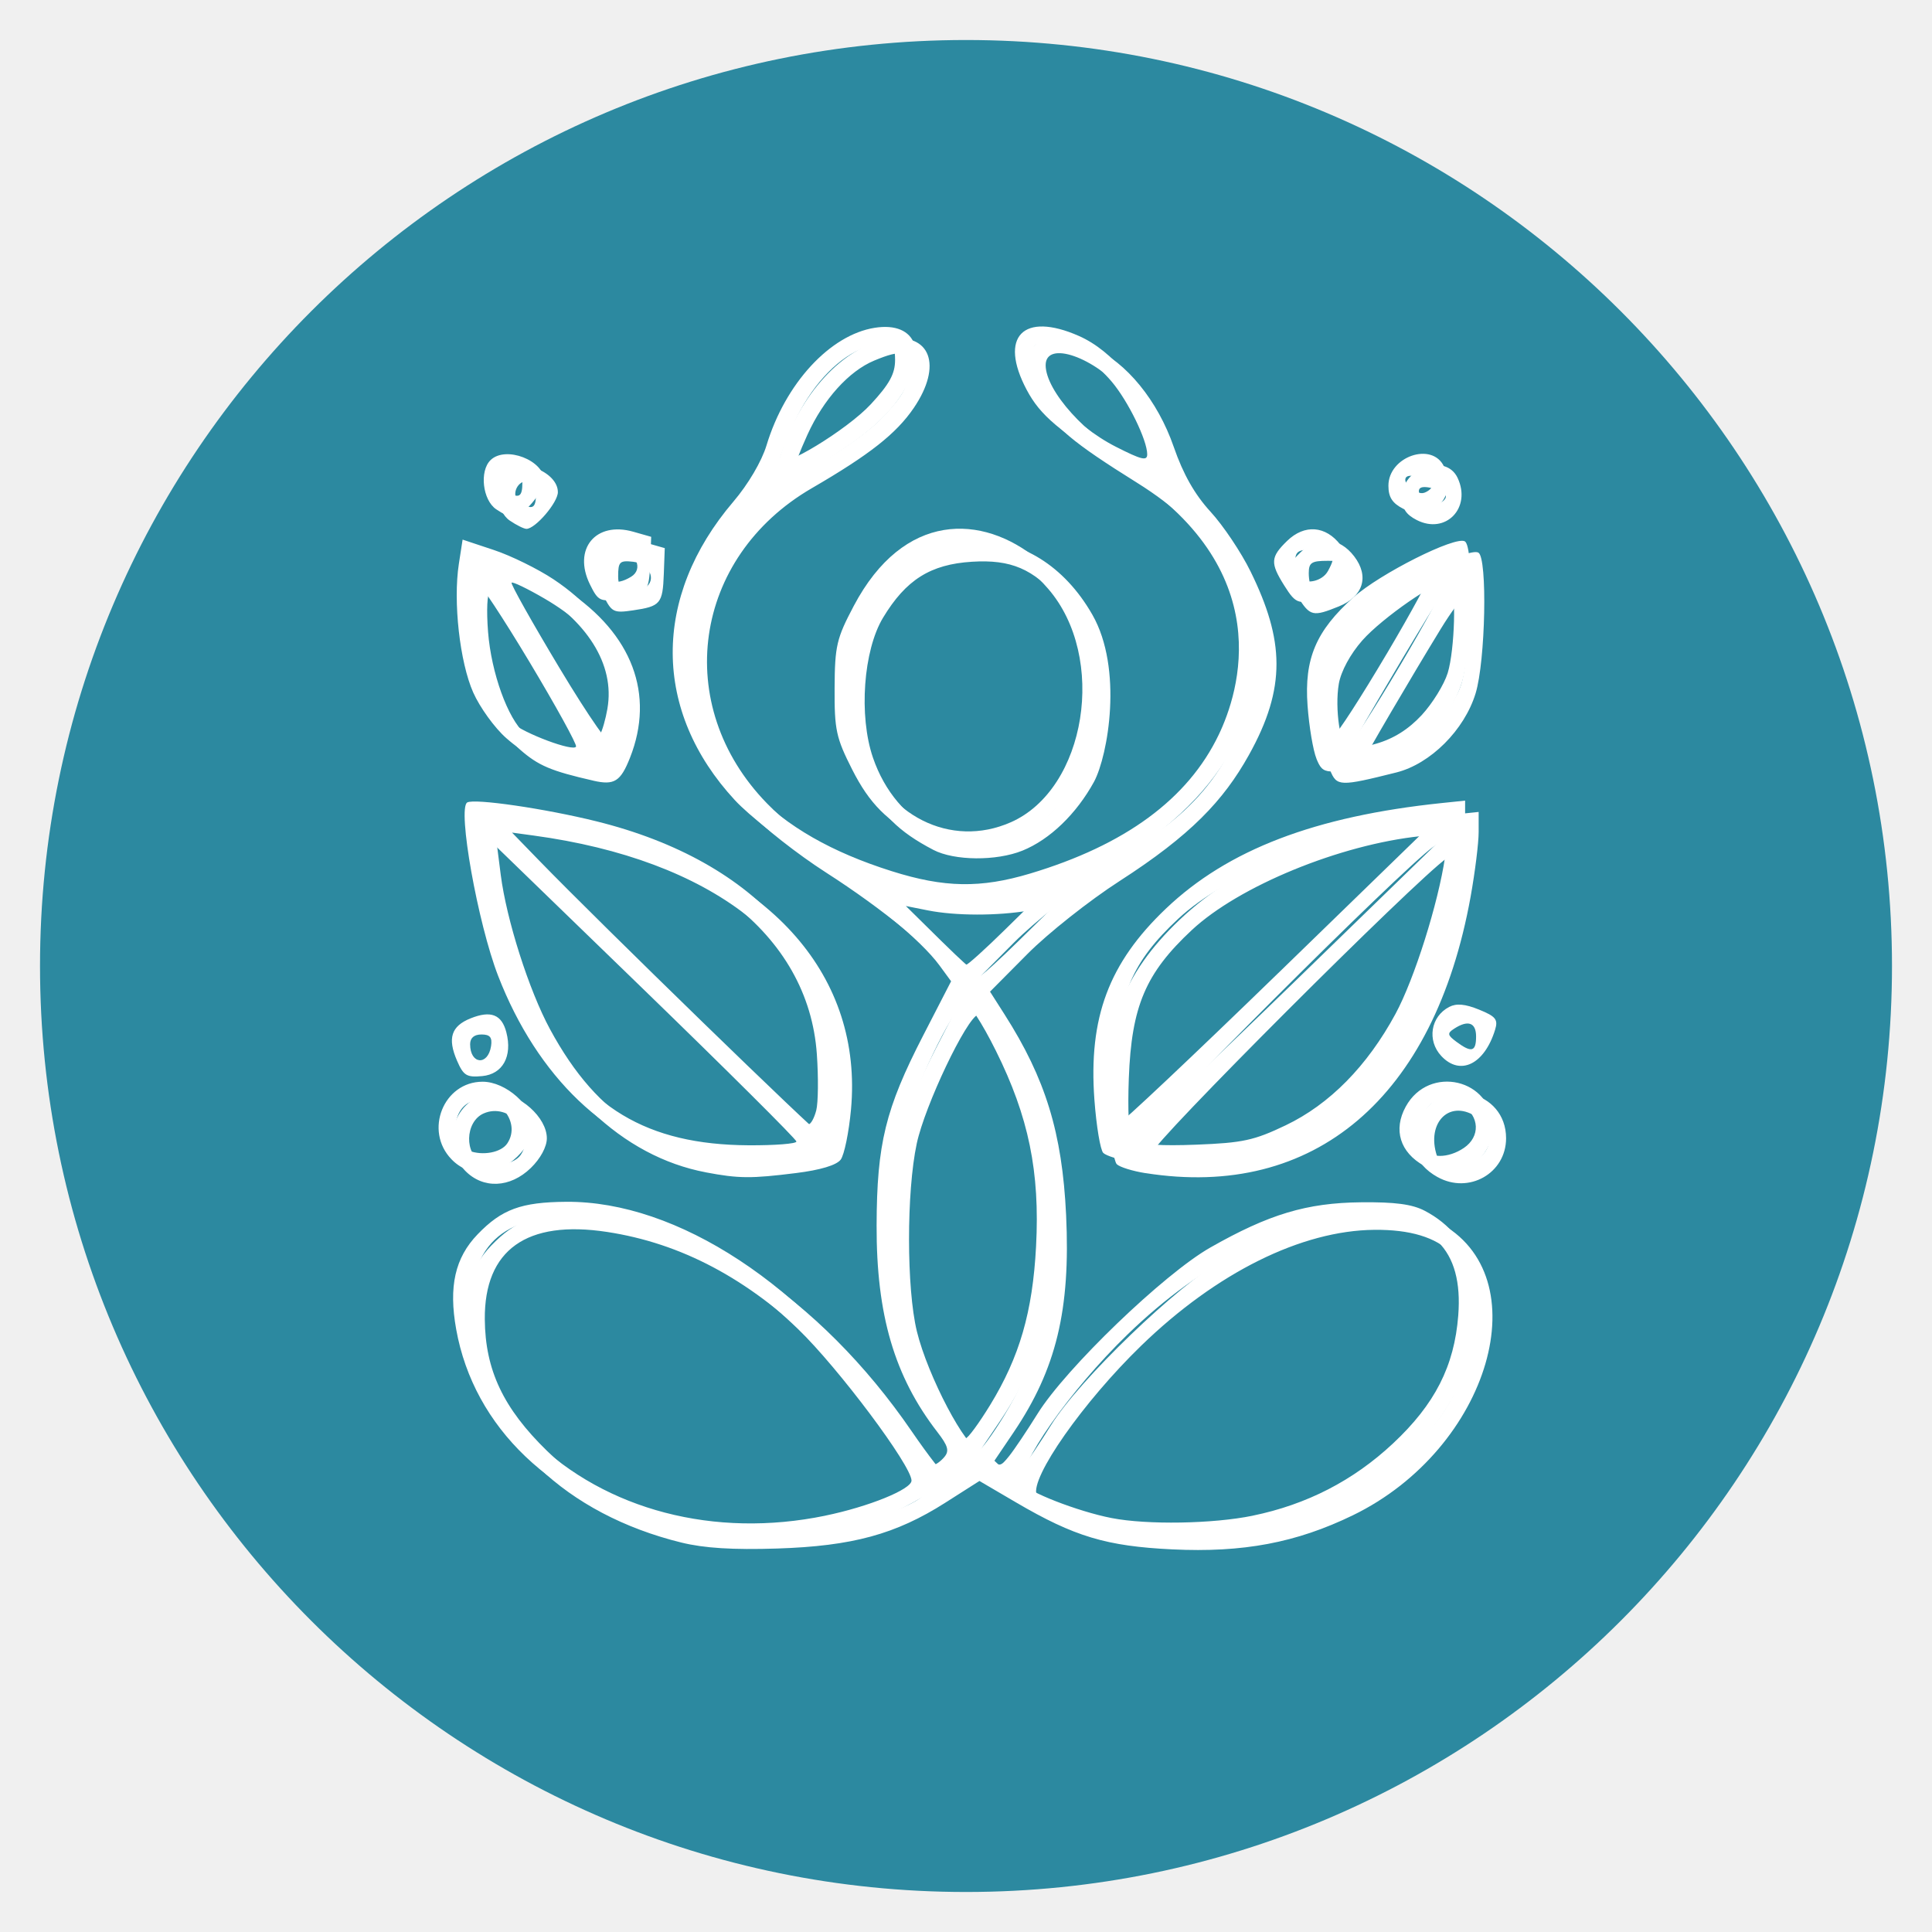
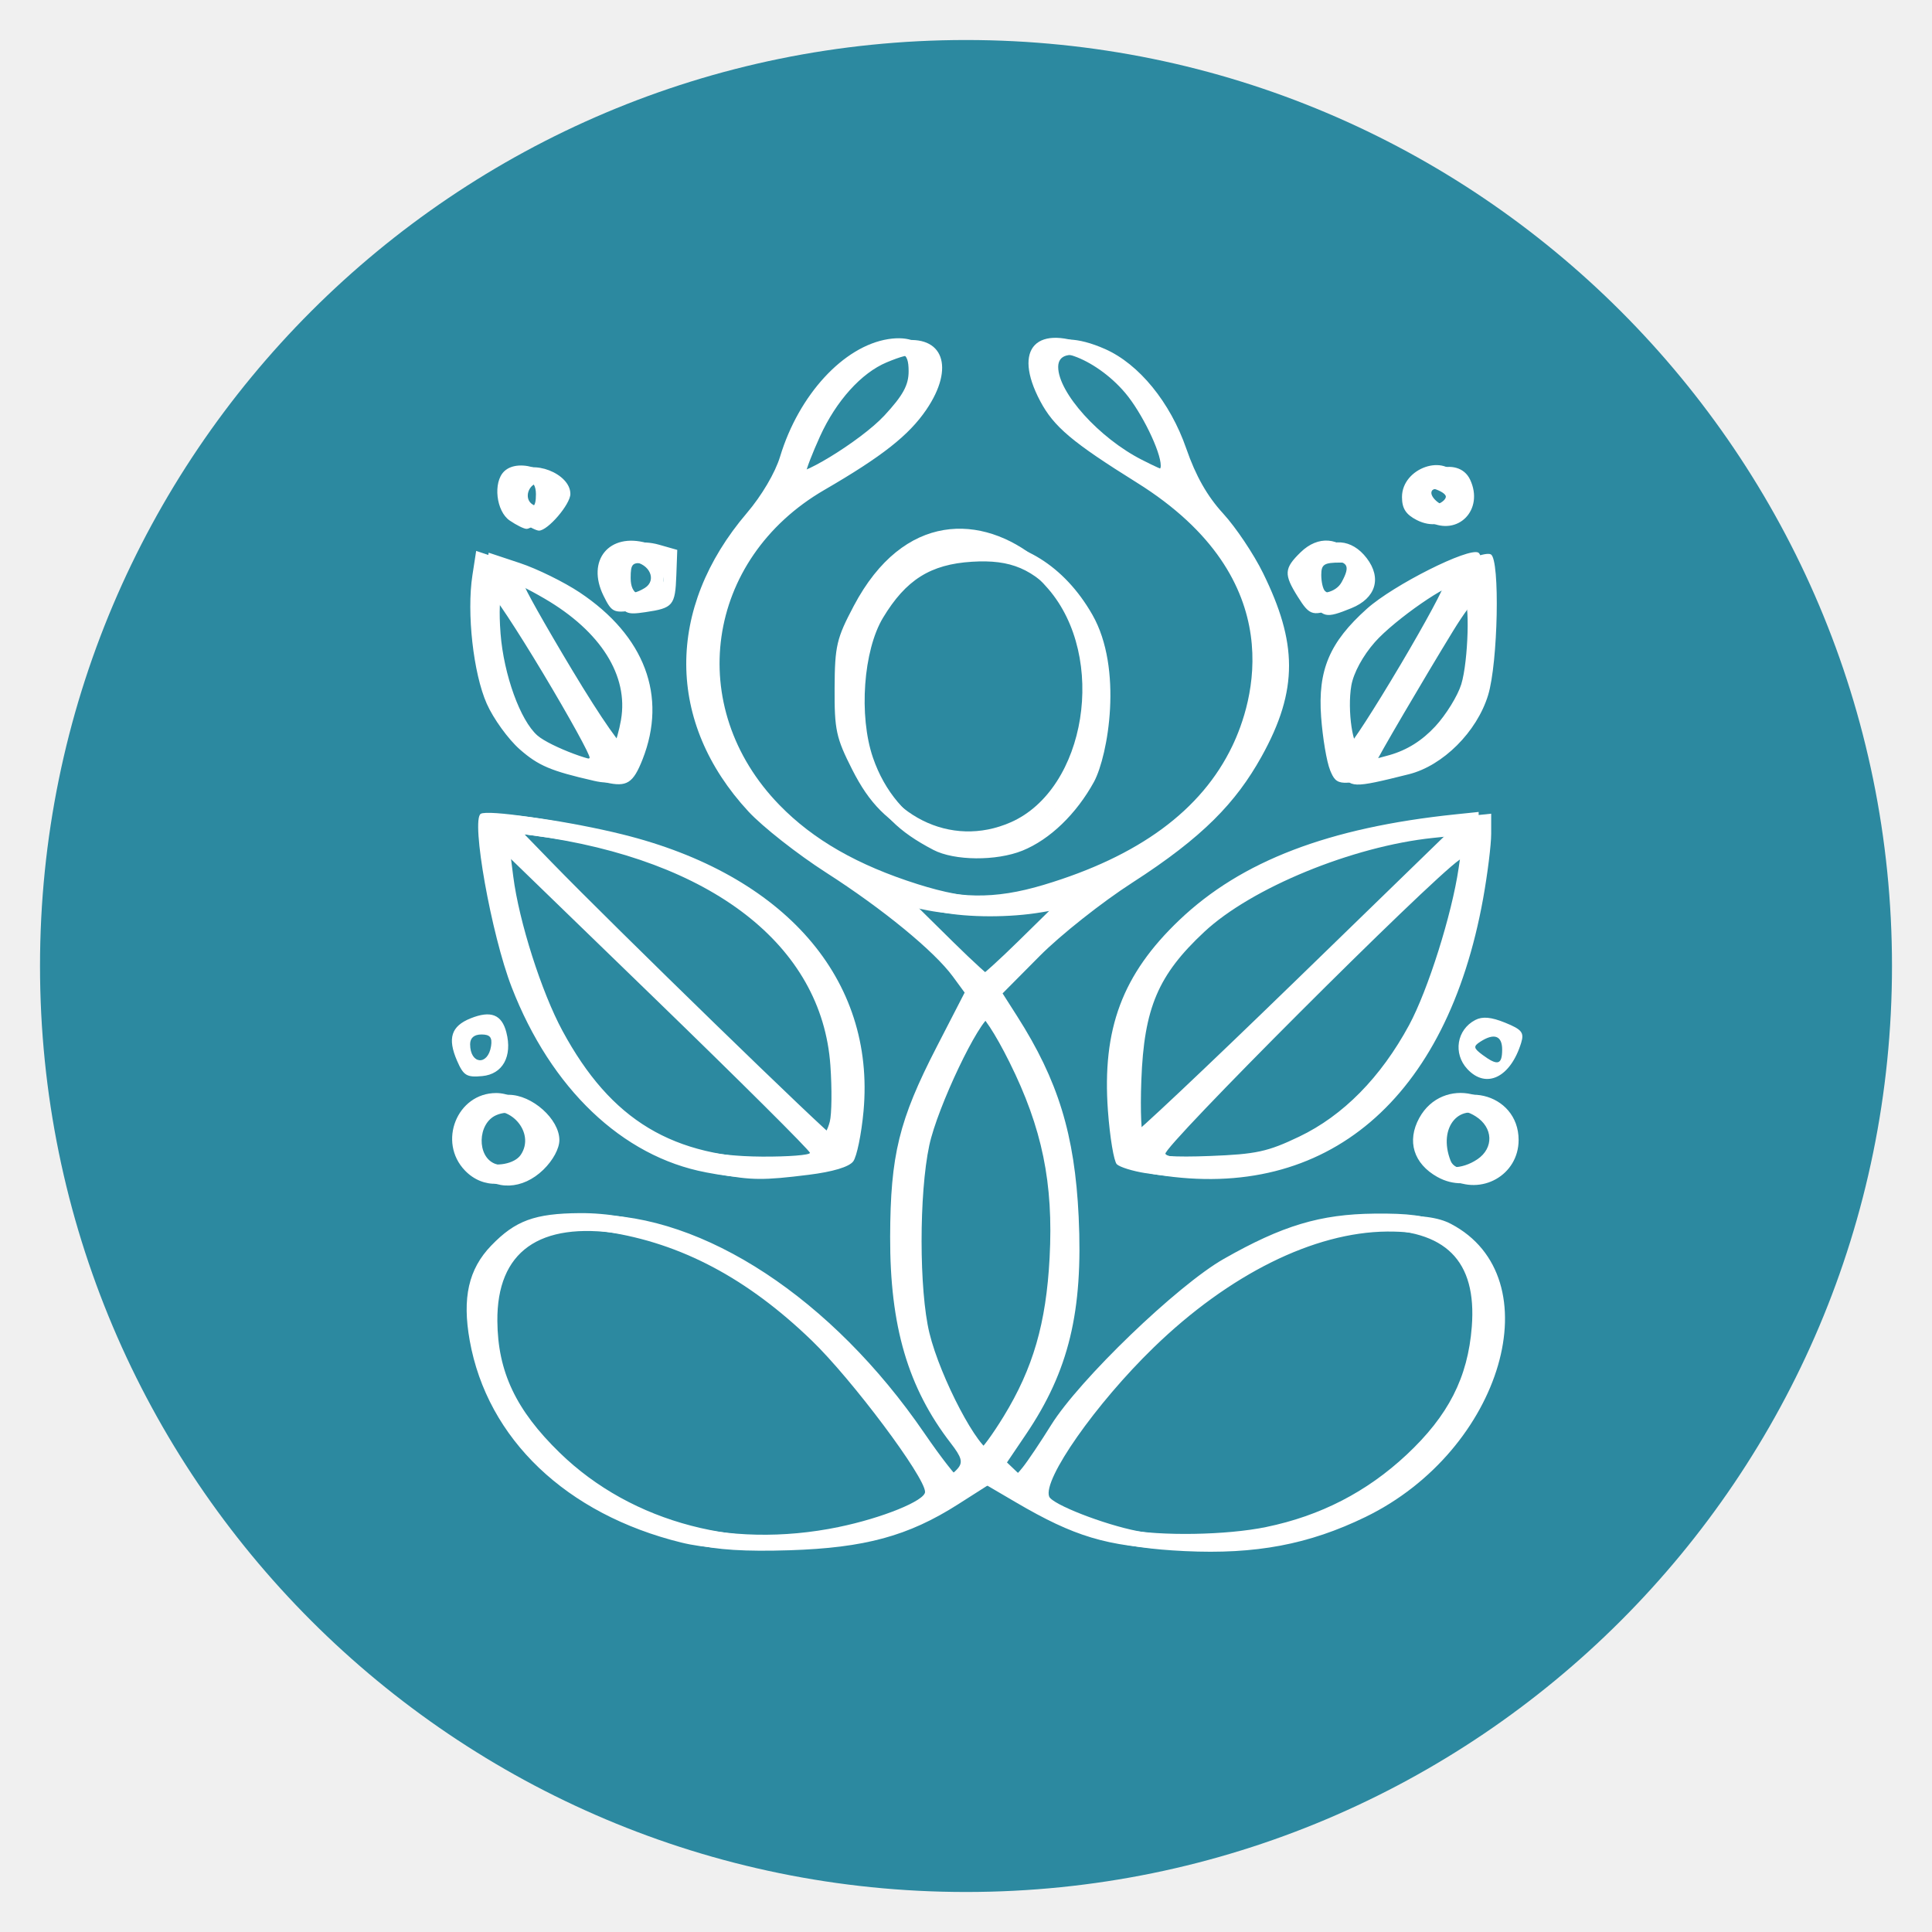
<svg xmlns="http://www.w3.org/2000/svg" width="78.32mm" height="78.32mm" viewBox="0 0 78.32 78.32" version="1.1" id="svg1" xml:space="preserve">
  <defs id="defs1" />
  <g id="layer1" transform="translate(-105.2199,-93.75008)">
    <g id="g2">
      <circle style="fill:#2c89a0;stroke:#000000;stroke-width:3.243;stroke-opacity:0;paint-order:markers fill stroke" id="path2-0" cx="144.38" cy="132.91" r="37.538" />
      <path style="fill:#ffffff;fill-opacity:1;stroke-width:2.223;stroke-dasharray:none" d="m 132.847,156.284 c -4.668,-1.146 -7.87,-4.2 -8.585,-8.187 -0.311,-1.735 -0.048,-2.9 0.87,-3.852 0.978,-1.015 1.766,-1.304 3.59,-1.317 4.506,-0.033 9.724,3.398 13.457,8.845 0.687,1.002 1.327,1.822 1.423,1.822 0.096,0 0.295,-0.141 0.443,-0.314 0.216,-0.252 0.161,-0.453 -0.281,-1.025 -1.736,-2.246 -2.47,-4.745 -2.459,-8.37 0.01,-3.313 0.357,-4.727 1.888,-7.7 l 1.132,-2.198 -0.476,-0.649 c -0.755,-1.03 -2.841,-2.741 -5.133,-4.211 -1.163,-0.746 -2.584,-1.863 -3.156,-2.481 -3.339,-3.606 -3.362,-8.235 -0.061,-12.103 0.599,-0.702 1.148,-1.634 1.344,-2.283 0.758,-2.506 2.574,-4.478 4.386,-4.764 1.716,-0.27 2.209,1.067 1.031,2.795 -0.709,1.039 -1.793,1.892 -4.131,3.249 -4.833,2.805 -5.686,8.804 -1.818,12.776 1.372,1.409 3.172,2.439 5.604,3.207 2.132,0.674 3.604,0.699 5.614,0.097 3.858,-1.156 6.398,-3.025 7.645,-5.626 0.815,-1.699 2.473,-6.721 -3.868,-10.68 -2.623,-1.637 -3.367,-2.265 -3.918,-3.305 -1.141,-2.153 -0.145,-3.18 2.117,-2.182 1.379,0.608 2.646,2.16 3.296,4.037 0.384,1.109 0.849,1.929 1.492,2.63 0.514,0.56 1.244,1.649 1.622,2.421 1.367,2.785 1.46,4.706 -0.071,7.448 -1.028,1.841 -2.355,3.246 -5.236,5.101 -1.222,0.787 -2.904,2.118 -3.738,2.958 l -1.516,1.527 0.588,0.922 c 1.664,2.608 2.337,4.8 2.496,8.13 0.183,3.846 -0.4,6.255 -2.134,8.821 l -0.772,1.142 0.386,0.368 c 0.364,0.347 0.407,0.342 0.76,-0.098 0.206,-0.256 0.724,-1.028 1.152,-1.716 1.145,-1.84 5.123,-5.668 7.001,-6.736 2.376,-1.352 3.907,-1.812 6.108,-1.835 1.379,-0.015 2.077,0.078 2.584,0.343 4.149,2.166 2.107,9.181 -3.46,11.886 -2.292,1.113 -4.451,1.521 -7.324,1.382 -2.668,-0.129 -3.965,-0.518 -6.323,-1.899 l -1.492,-0.874 -1.381,0.88 c -2.011,1.281 -3.77,1.761 -6.825,1.859 -1.787,0.057 -2.952,-0.015 -3.874,-0.242 z m 6.368,-0.631 c 1.77,-0.364 3.505,-1.069 3.505,-1.423 0,-0.605 -2.961,-4.562 -4.594,-6.138 -2.607,-2.518 -5.291,-3.941 -8.296,-4.401 -3.261,-0.499 -4.979,0.727 -4.957,3.54 0.016,2.058 0.752,3.613 2.529,5.342 2.935,2.855 7.335,4.003 11.813,3.081 z m 17.336,-9.7e-4 c 2.191,-0.451 4.075,-1.42 5.685,-2.925 1.7,-1.589 2.489,-3.136 2.648,-5.193 0.208,-2.685 -1.066,-3.954 -3.944,-3.929 -2.961,0.026 -6.403,1.735 -9.456,4.695 -2.348,2.276 -4.512,5.363 -4.241,6.049 0.125,0.316 2.218,1.133 3.587,1.399 1.44,0.281 4.11,0.236 5.721,-0.095 z m -10.644,-4.485 c 1.194,-1.953 1.722,-3.775 1.862,-6.429 0.16,-3.025 -0.299,-5.259 -1.629,-7.933 -0.573,-1.153 -1.113,-1.975 -1.266,-1.928 -0.476,0.146 -2.16,3.684 -2.491,5.233 -0.419,1.959 -0.416,5.877 0.005,7.609 0.441,1.815 2.012,4.796 2.528,4.796 0.091,0 0.537,-0.607 0.991,-1.348 z m 0.597,-19.265 1.438,-1.412 -1,0.171 c -1.288,0.221 -2.986,0.218 -4.111,-0.006 l -0.889,-0.177 1.438,1.418 c 0.791,0.78 1.494,1.418 1.562,1.418 0.068,0 0.771,-0.635 1.562,-1.412 z m -5.436,-21.303 c 0.757,-0.818 0.986,-1.235 0.986,-1.797 0,-0.828 -0.257,-0.908 -1.396,-0.434 -1.027,0.428 -2.05,1.563 -2.703,2.998 -0.312,0.686 -0.567,1.347 -0.567,1.469 0,0.451 2.726,-1.206 3.68,-2.237 z m 11.207,2.029 c 0,-0.575 -0.773,-2.158 -1.438,-2.946 -1.228,-1.455 -3.229,-2.154 -3.228,-1.127 0.002,1.041 1.663,2.885 3.393,3.764 1.043,0.531 1.273,0.586 1.273,0.308 z m -28.203,28.577 c -1.12,-1.158 -0.323,-3.145 1.261,-3.145 0.948,0 2.055,0.988 2.055,1.834 0,0.345 -0.258,0.823 -0.649,1.203 -0.839,0.815 -1.94,0.86 -2.667,0.108 z m 2.258,-0.639 c 0.618,-0.911 -0.478,-2.133 -1.506,-1.678 -0.759,0.336 -0.791,1.681 -0.046,1.968 0.558,0.216 1.303,0.076 1.552,-0.29 z m 37.166,0.901 c -0.973,-0.542 -1.256,-1.458 -0.741,-2.397 0.945,-1.722 3.519,-1.12 3.519,0.823 0,1.421 -1.513,2.278 -2.777,1.573 z m 1.617,-0.723 c 0.672,-0.457 0.639,-1.288 -0.071,-1.739 -1.128,-0.718 -2.068,0.353 -1.523,1.734 0.172,0.436 0.957,0.438 1.593,0.005 z m -31.281,0.53 c -3.388,-0.642 -6.278,-3.398 -7.869,-7.503 -0.826,-2.132 -1.657,-6.789 -1.254,-7.031 0.284,-0.171 3.154,0.247 5.234,0.763 6.572,1.627 10.264,5.864 9.775,11.221 -0.085,0.927 -0.273,1.843 -0.418,2.036 -0.169,0.224 -0.822,0.421 -1.811,0.544 -1.823,0.228 -2.322,0.224 -3.658,-0.029 z m 4.222,-0.789 c 0,-0.09 -2.854,-2.93 -6.343,-6.311 l -6.343,-6.148 0.151,1.187 c 0.233,1.824 1.145,4.685 1.996,6.257 1.967,3.635 4.475,5.142 8.595,5.167 1.069,0.006 1.944,-0.062 1.944,-0.152 z m 0.804,-1.262 c 0.08,-0.309 0.091,-1.339 0.024,-2.287 -0.344,-4.868 -4.824,-8.336 -12.033,-9.315 l -0.873,-0.119 1.092,1.125 c 2.503,2.58 11.329,11.158 11.48,11.158 0.09,0 0.23,-0.253 0.31,-0.563 z m 12.802,2.085 c -0.522,-0.082 -1.046,-0.245 -1.166,-0.361 -0.119,-0.116 -0.281,-1.089 -0.36,-2.162 -0.243,-3.326 0.584,-5.536 2.895,-7.738 2.513,-2.394 6.052,-3.749 11.189,-4.284 l 0.944,-0.098 v 0.814 c 0,0.448 -0.147,1.628 -0.326,2.622 -1.47,8.149 -6.335,12.286 -13.177,11.205 z m 6.226,-1.48 c 1.781,-0.851 3.308,-2.401 4.455,-4.52 0.763,-1.41 1.736,-4.492 2.01,-6.37 l 0.119,-0.815 -0.598,0.415 c -1.253,0.871 -12.065,11.683 -11.916,11.917 0.102,0.16 0.875,0.213 2.309,0.157 1.884,-0.073 2.34,-0.172 3.621,-0.784 z m -0.302,-6.168 6.306,-6.126 -1.086,0.113 c -3.261,0.34 -7.358,2.023 -9.271,3.807 -1.875,1.749 -2.443,3.087 -2.553,6.012 -0.048,1.276 -6.5e-4,2.319 0.105,2.319 0.106,0 3.03,-2.757 6.499,-6.126 z m -33.837,3.089 c -0.394,-0.909 -0.236,-1.401 0.548,-1.716 0.823,-0.331 1.265,-0.158 1.452,0.567 0.251,0.972 -0.148,1.695 -0.978,1.773 -0.631,0.059 -0.761,-0.02 -1.022,-0.624 z m 1.38,-0.594 c 0.053,-0.352 -0.043,-0.469 -0.389,-0.469 -0.298,0 -0.46,0.139 -0.46,0.396 0,0.82 0.726,0.883 0.849,0.073 z m 17.927,-7.954 c -1.417,-0.739 -2.131,-1.455 -2.832,-2.837 -0.653,-1.288 -0.723,-1.611 -0.714,-3.307 0.009,-1.709 0.08,-2.011 0.778,-3.331 2.153,-4.071 6.911,-4.099 9.218,-0.054 1.248,2.187 0.636,5.698 0.068,6.766 -0.718,1.31 -1.793,2.345 -2.901,2.794 -1.06,0.429 -2.765,0.415 -3.618,-0.031 z m 3.597,-0.702 c 3.064,-1.351 3.917,-6.692 1.512,-9.467 -1.06,-1.223 -1.961,-1.608 -3.539,-1.51 -1.683,0.104 -2.679,0.73 -3.607,2.269 -0.798,1.323 -0.99,3.974 -0.41,5.67 0.95,2.776 3.607,4.112 6.043,3.038 z m -17.373,-2.101 c -1.73,-0.395 -2.234,-0.609 -2.986,-1.269 -0.467,-0.41 -1.07,-1.243 -1.34,-1.852 -0.544,-1.229 -0.818,-3.678 -0.581,-5.209 l 0.152,-0.985 1.266,0.421 c 0.697,0.231 1.786,0.767 2.421,1.189 2.64,1.758 3.562,4.207 2.55,6.772 -0.381,0.965 -0.637,1.127 -1.482,0.934 z m -2.045,-4.357 c -1.075,-1.793 -2.044,-3.26 -2.153,-3.261 -0.11,-0.001 -0.144,0.706 -0.075,1.586 0.13,1.663 0.8,3.518 1.492,4.126 0.511,0.449 2.539,1.206 2.625,0.98 0.036,-0.094 -0.814,-1.638 -1.889,-3.431 z m 3.161,1.89 c 0.311,-1.789 -0.821,-3.586 -3.096,-4.913 -0.689,-0.402 -1.292,-0.693 -1.339,-0.647 -0.047,0.046 0.829,1.606 1.947,3.467 1.199,1.996 2.098,3.281 2.192,3.133 0.088,-0.138 0.221,-0.606 0.297,-1.04 z m 28.745,2.038 c -0.138,-0.336 -0.301,-1.307 -0.363,-2.158 -0.138,-1.898 0.341,-3.027 1.858,-4.385 1.077,-0.964 4.136,-2.502 4.519,-2.272 0.371,0.223 0.287,4.39 -0.115,5.705 -0.455,1.487 -1.831,2.86 -3.215,3.206 -2.293,0.574 -2.412,0.57 -2.685,-0.095 z m 4.263,-1.771 c 0.436,-0.471 0.911,-1.24 1.055,-1.707 0.289,-0.938 0.36,-3.5 0.096,-3.493 -0.092,0.002 -0.507,0.561 -0.924,1.241 -1.188,1.939 -3.131,5.256 -3.131,5.343 0,0.044 0.475,-0.057 1.055,-0.224 0.711,-0.204 1.314,-0.583 1.849,-1.16 z m -1.423,-2.475 c 1.041,-1.756 1.841,-3.243 1.779,-3.303 -0.214,-0.208 -2.509,1.38 -3.312,2.291 -0.486,0.552 -0.863,1.247 -0.952,1.756 -0.174,1.001 0.067,2.62 0.375,2.52 0.12,-0.039 1.069,-1.507 2.109,-3.264 z m -32.295,-2.826 c -0.703,-1.432 0.232,-2.569 1.757,-2.134 l 0.727,0.207 -0.038,1.038 c -0.045,1.216 -0.133,1.321 -1.249,1.485 -0.786,0.116 -0.866,0.076 -1.197,-0.596 z m 1.672,-0.31 c 0.503,-0.31 0.205,-0.989 -0.468,-1.064 -0.547,-0.061 -0.609,-6.8e-4 -0.609,0.593 0,0.685 0.426,0.871 1.077,0.471 z m 26.473,0.353 c -0.572,-0.911 -0.556,-1.149 0.118,-1.804 0.706,-0.686 1.567,-0.62 2.169,0.167 0.62,0.81 0.371,1.627 -0.619,2.029 -1.058,0.429 -1.169,0.403 -1.668,-0.392 z m 1.772,-0.579 c 0.382,-0.693 0.267,-0.877 -0.548,-0.877 -0.667,0 -0.778,0.072 -0.778,0.503 0,0.277 0.067,0.568 0.148,0.647 0.295,0.287 0.953,0.134 1.177,-0.273 z m -33.717,-2.508 c -0.551,-0.374 -0.685,-1.55 -0.227,-1.994 0.612,-0.594 2.178,0.011 2.178,0.842 0,0.421 -0.914,1.488 -1.274,1.488 -0.101,0 -0.405,-0.151 -0.677,-0.336 z m 1.062,-1.067 c 0,-0.341 -0.125,-0.539 -0.34,-0.539 -0.464,0 -0.686,0.646 -0.303,0.881 0.5,0.307 0.643,0.231 0.643,-0.342 z m 35.709,1.047 c -0.443,-0.226 -0.601,-0.47 -0.601,-0.934 0,-1.187 1.776,-1.798 2.255,-0.776 0.571,1.216 -0.483,2.306 -1.654,1.71 z m 1.177,-0.948 c 0,-0.222 -0.877,-0.507 -1.048,-0.34 -0.222,0.216 0.402,0.759 0.731,0.636 0.174,-0.065 0.317,-0.198 0.317,-0.296 z" id="path1-1" />
-       <path style="fill:#ffffff;fill-opacity:1;stroke-width:2.223;stroke-dasharray:none" d="m 132.298,155.825 c -4.668,-1.146 -7.87,-4.2 -8.585,-8.187 -0.311,-1.735 -0.048,-2.9 0.87,-3.852 0.978,-1.015 1.766,-1.304 3.59,-1.317 4.506,-0.033 9.724,3.398 13.457,8.845 0.687,1.002 1.327,1.822 1.423,1.822 0.096,0 0.295,-0.141 0.443,-0.314 0.216,-0.252 0.161,-0.453 -0.281,-1.025 -1.736,-2.246 -2.47,-4.745 -2.459,-8.37 0.01,-3.313 0.357,-4.727 1.888,-7.7 l 1.132,-2.198 -0.476,-0.649 c -0.755,-1.03 -2.841,-2.741 -5.133,-4.211 -1.163,-0.746 -2.584,-1.863 -3.156,-2.481 -3.339,-3.606 -3.362,-8.235 -0.061,-12.103 0.599,-0.702 1.148,-1.634 1.344,-2.283 0.758,-2.506 2.574,-4.478 4.386,-4.764 1.716,-0.27 2.209,1.067 1.031,2.795 -0.709,1.039 -1.793,1.892 -4.131,3.249 -4.833,2.805 -5.686,8.804 -1.818,12.776 1.372,1.409 3.172,2.439 5.604,3.207 2.132,0.674 3.604,0.699 5.614,0.097 3.858,-1.156 6.398,-3.025 7.645,-5.626 0.815,-1.699 2.473,-6.721 -3.868,-10.68 -2.623,-1.637 -3.367,-2.265 -3.918,-3.305 -1.141,-2.153 -0.145,-3.18 2.117,-2.182 1.379,0.608 2.646,2.16 3.296,4.037 0.384,1.109 0.849,1.929 1.492,2.63 0.514,0.56 1.244,1.649 1.622,2.421 1.367,2.785 1.46,4.706 -0.071,7.448 -1.028,1.841 -2.355,3.246 -5.236,5.101 -1.222,0.787 -2.904,2.118 -3.738,2.958 l -1.516,1.527 0.588,0.922 c 1.664,2.608 2.337,4.8 2.496,8.13 0.183,3.846 -0.4,6.255 -2.134,8.821 l -0.772,1.142 0.386,0.368 c 0.364,0.347 0.407,0.342 0.76,-0.098 0.206,-0.256 0.724,-1.028 1.152,-1.716 1.145,-1.84 5.123,-5.668 7.001,-6.736 2.376,-1.352 3.907,-1.812 6.108,-1.835 1.379,-0.015 2.077,0.078 2.584,0.343 4.149,2.166 2.107,9.181 -3.46,11.886 -2.292,1.113 -4.451,1.521 -7.324,1.382 -2.668,-0.129 -3.965,-0.518 -6.323,-1.899 l -1.492,-0.874 -1.381,0.88 c -2.011,1.281 -3.77,1.761 -6.825,1.859 -1.787,0.057 -2.952,-0.015 -3.874,-0.242 z m 6.368,-0.631 c 1.77,-0.364 3.505,-1.069 3.505,-1.423 0,-0.605 -2.961,-4.562 -4.594,-6.138 -2.607,-2.518 -5.291,-3.941 -8.296,-4.401 -3.261,-0.499 -4.979,0.727 -4.957,3.54 0.016,2.058 0.752,3.613 2.529,5.342 2.935,2.855 7.335,4.003 11.813,3.081 z m 17.336,-9.7e-4 c 2.191,-0.451 4.075,-1.42 5.685,-2.925 1.7,-1.589 2.489,-3.136 2.648,-5.193 0.208,-2.685 -1.066,-3.954 -3.944,-3.929 -2.961,0.026 -6.403,1.735 -9.456,4.695 -2.348,2.276 -4.512,5.363 -4.241,6.049 0.125,0.316 2.218,1.133 3.587,1.399 1.44,0.281 4.11,0.236 5.721,-0.095 z m -10.644,-4.485 c 1.194,-1.953 1.722,-3.775 1.862,-6.429 0.16,-3.025 -0.299,-5.259 -1.629,-7.933 -0.573,-1.153 -1.113,-1.975 -1.266,-1.928 -0.476,0.146 -2.16,3.684 -2.491,5.233 -0.419,1.959 -0.416,5.877 0.005,7.609 0.441,1.815 2.012,4.796 2.528,4.796 0.091,0 0.537,-0.607 0.991,-1.348 z m 0.597,-19.265 1.438,-1.412 -1,0.171 c -1.288,0.221 -2.986,0.218 -4.111,-0.006 l -0.889,-0.177 1.438,1.418 c 0.791,0.78 1.494,1.418 1.562,1.418 0.068,0 0.771,-0.635 1.562,-1.412 z m -5.436,-21.303 c 0.757,-0.818 0.986,-1.235 0.986,-1.797 0,-0.828 -0.257,-0.908 -1.396,-0.434 -1.027,0.428 -2.05,1.563 -2.703,2.998 -0.312,0.686 -0.567,1.347 -0.567,1.469 0,0.451 2.726,-1.206 3.68,-2.237 z m 11.207,2.029 c 0,-0.575 -0.773,-2.158 -1.438,-2.946 -1.228,-1.455 -3.229,-2.154 -3.228,-1.127 0.002,1.041 1.663,2.885 3.393,3.764 1.043,0.531 1.273,0.586 1.273,0.308 z m -28.203,28.577 c -1.12,-1.158 -0.323,-3.145 1.261,-3.145 0.948,0 2.055,0.988 2.055,1.834 0,0.345 -0.258,0.823 -0.649,1.203 -0.839,0.815 -1.94,0.86 -2.667,0.108 z m 2.258,-0.639 c 0.618,-0.911 -0.478,-2.133 -1.506,-1.678 -0.759,0.336 -0.791,1.681 -0.046,1.968 0.558,0.216 1.303,0.076 1.552,-0.29 z m 37.166,0.901 c -0.973,-0.542 -1.256,-1.458 -0.741,-2.397 0.945,-1.722 3.519,-1.12 3.519,0.823 0,1.421 -1.513,2.278 -2.777,1.573 z m 1.617,-0.723 c 0.672,-0.457 0.639,-1.288 -0.071,-1.739 -1.128,-0.718 -2.068,0.353 -1.523,1.734 0.172,0.436 0.957,0.438 1.593,0.005 z m -31.281,0.53 c -3.388,-0.642 -6.278,-3.398 -7.869,-7.503 -0.826,-2.132 -1.657,-6.789 -1.254,-7.031 0.284,-0.171 3.154,0.247 5.234,0.763 6.572,1.627 10.264,5.864 9.775,11.221 -0.085,0.927 -0.273,1.843 -0.418,2.036 -0.169,0.224 -0.822,0.421 -1.811,0.544 -1.823,0.228 -2.322,0.224 -3.658,-0.029 z m 4.222,-0.789 c 0,-0.09 -2.854,-2.93 -6.343,-6.311 l -6.343,-6.148 0.151,1.187 c 0.233,1.824 1.145,4.685 1.996,6.257 1.967,3.635 4.475,5.142 8.595,5.167 1.069,0.006 1.944,-0.062 1.944,-0.152 z m 0.804,-1.262 c 0.08,-0.309 0.091,-1.339 0.024,-2.287 -0.344,-4.868 -4.824,-8.336 -12.033,-9.315 l -0.873,-0.119 1.092,1.125 c 2.503,2.58 11.329,11.158 11.48,11.158 0.09,0 0.23,-0.253 0.31,-0.563 z m 12.802,2.085 c -0.522,-0.082 -1.046,-0.245 -1.166,-0.361 -0.119,-0.116 -0.281,-1.089 -0.36,-2.162 -0.243,-3.326 0.584,-5.536 2.895,-7.738 2.513,-2.394 6.052,-3.749 11.189,-4.284 l 0.944,-0.098 v 0.814 c 0,0.448 -0.147,1.628 -0.326,2.622 -1.47,8.149 -6.335,12.286 -13.177,11.205 z m 6.226,-1.48 c 1.781,-0.851 3.308,-2.401 4.455,-4.52 0.763,-1.41 1.736,-4.492 2.01,-6.37 l 0.119,-0.815 -0.598,0.415 c -1.253,0.871 -12.065,11.683 -11.916,11.917 0.102,0.16 0.875,0.213 2.309,0.157 1.884,-0.073 2.34,-0.172 3.621,-0.784 z m -0.302,-6.168 6.306,-6.126 -1.086,0.113 c -3.261,0.34 -7.358,2.023 -9.271,3.807 -1.875,1.749 -2.443,3.087 -2.553,6.012 -0.048,1.276 -6.5e-4,2.319 0.105,2.319 0.106,0 3.03,-2.757 6.499,-6.126 z m 6.613,3.358 c -0.588,-0.63 -0.432,-1.599 0.32,-1.99 0.293,-0.152 0.645,-0.121 1.212,0.11 0.677,0.275 0.776,0.399 0.649,0.814 -0.432,1.405 -1.416,1.886 -2.181,1.066 z m 1.41,-0.792 c 0,-0.565 -0.327,-0.681 -0.889,-0.316 -0.288,0.187 -0.275,0.26 0.098,0.536 0.608,0.45 0.791,0.4 0.791,-0.22 z m -36.33,-10.827 c -1.73,-0.395 -2.234,-0.609 -2.986,-1.269 -0.467,-0.41 -1.07,-1.243 -1.34,-1.852 -0.544,-1.229 -0.818,-3.678 -0.581,-5.209 l 0.152,-0.985 1.266,0.421 c 0.697,0.231 1.786,0.767 2.421,1.189 2.64,1.758 3.562,4.207 2.55,6.772 -0.381,0.965 -0.637,1.127 -1.482,0.934 z m -2.045,-4.357 c -1.075,-1.793 -2.044,-3.26 -2.153,-3.261 -0.11,-0.001 -0.144,0.706 -0.075,1.586 0.13,1.663 0.8,3.518 1.492,4.126 0.511,0.449 2.539,1.206 2.625,0.98 0.036,-0.094 -0.814,-1.638 -1.889,-3.431 z m 3.161,1.89 c 0.311,-1.789 -0.821,-3.586 -3.096,-4.913 -0.689,-0.402 -1.292,-0.693 -1.339,-0.647 -0.047,0.046 0.829,1.606 1.947,3.467 1.199,1.996 2.098,3.281 2.192,3.133 0.088,-0.138 0.221,-0.606 0.297,-1.04 z m 28.745,2.038 c -0.138,-0.336 -0.301,-1.307 -0.363,-2.158 -0.138,-1.898 0.341,-3.027 1.858,-4.385 1.077,-0.964 4.136,-2.502 4.519,-2.272 0.371,0.223 0.287,4.39 -0.115,5.705 -0.455,1.487 -1.831,2.86 -3.215,3.206 -2.293,0.574 -2.412,0.57 -2.685,-0.095 z m 4.263,-1.771 c 0.436,-0.471 0.911,-1.24 1.055,-1.707 0.289,-0.938 0.36,-3.5 0.096,-3.493 -0.092,0.002 -0.507,0.561 -0.924,1.241 -1.188,1.939 -3.131,5.256 -3.131,5.343 0,0.044 0.475,-0.057 1.055,-0.224 0.711,-0.204 1.314,-0.583 1.849,-1.16 z m -1.423,-2.475 c 1.041,-1.756 1.841,-3.243 1.779,-3.303 -0.214,-0.208 -2.509,1.38 -3.312,2.291 -0.486,0.552 -0.863,1.247 -0.952,1.756 -0.174,1.001 0.067,2.62 0.375,2.52 0.12,-0.039 1.069,-1.507 2.109,-3.264 z m -32.295,-2.826 c -0.703,-1.432 0.232,-2.569 1.757,-2.134 l 0.727,0.207 -0.038,1.038 c -0.045,1.216 -0.133,1.321 -1.249,1.485 -0.786,0.116 -0.866,0.076 -1.197,-0.596 z m 1.672,-0.31 c 0.503,-0.31 0.205,-0.989 -0.468,-1.064 -0.547,-0.061 -0.609,-6.8e-4 -0.609,0.593 0,0.685 0.426,0.871 1.077,0.471 z m 26.473,0.353 c -0.572,-0.911 -0.556,-1.149 0.118,-1.804 0.706,-0.686 1.567,-0.62 2.169,0.167 0.62,0.81 0.371,1.627 -0.619,2.029 -1.058,0.429 -1.169,0.403 -1.668,-0.392 z m 1.772,-0.579 c 0.382,-0.693 0.267,-0.877 -0.548,-0.877 -0.667,0 -0.778,0.072 -0.778,0.503 0,0.277 0.067,0.568 0.148,0.647 0.295,0.287 0.953,0.134 1.177,-0.273 z m -33.717,-2.508 c -0.551,-0.374 -0.685,-1.55 -0.227,-1.994 0.612,-0.594 2.178,0.011 2.178,0.842 0,0.421 -0.914,1.488 -1.274,1.488 -0.101,0 -0.405,-0.151 -0.677,-0.336 z m 1.062,-1.067 c 0,-0.341 -0.125,-0.539 -0.34,-0.539 -0.464,0 -0.686,0.646 -0.303,0.881 0.5,0.307 0.643,0.231 0.643,-0.342 z m 35.709,1.047 c -0.443,-0.226 -0.601,-0.47 -0.601,-0.934 0,-1.187 1.776,-1.798 2.255,-0.776 0.571,1.216 -0.483,2.306 -1.654,1.71 z m 1.177,-0.948 c 0,-0.222 -0.877,-0.507 -1.048,-0.34 -0.222,0.216 0.402,0.759 0.731,0.636 0.174,-0.065 0.317,-0.198 0.317,-0.296 z" id="path3-2" />
+       <path style="fill:#ffffff;fill-opacity:1;stroke-width:2.223;stroke-dasharray:none" d="m 133.356,156.354 c -4.668,-1.146 -7.87,-4.2 -8.585,-8.187 -0.311,-1.735 -0.048,-2.9 0.87,-3.852 0.978,-1.015 1.766,-1.304 3.59,-1.317 4.506,-0.033 9.724,3.398 13.457,8.845 0.687,1.002 1.327,1.822 1.423,1.822 0.096,0 0.295,-0.141 0.443,-0.314 0.216,-0.252 0.161,-0.453 -0.281,-1.025 -1.736,-2.246 -2.47,-4.745 -2.459,-8.37 0.01,-3.313 0.357,-4.727 1.888,-7.7 l 1.132,-2.198 -0.476,-0.649 c -0.755,-1.03 -2.841,-2.741 -5.133,-4.211 -1.163,-0.746 -2.584,-1.863 -3.156,-2.481 -3.339,-3.606 -3.362,-8.235 -0.061,-12.103 0.599,-0.702 1.148,-1.634 1.344,-2.283 0.758,-2.506 2.574,-4.478 4.386,-4.764 1.716,-0.27 2.209,1.067 1.031,2.795 -0.709,1.039 -1.793,1.892 -4.131,3.249 -4.833,2.805 -5.686,8.804 -1.818,12.776 1.372,1.409 3.172,2.439 5.604,3.207 2.132,0.674 3.604,0.699 5.614,0.097 3.858,-1.156 6.398,-3.025 7.645,-5.626 0.815,-1.699 2.473,-6.721 -3.868,-10.68 -2.623,-1.637 -3.367,-2.265 -3.918,-3.305 -1.141,-2.153 -0.145,-3.18 2.117,-2.182 1.379,0.608 2.646,2.16 3.296,4.037 0.384,1.109 0.849,1.929 1.492,2.63 0.514,0.56 1.244,1.649 1.622,2.421 1.367,2.785 1.46,4.706 -0.071,7.448 -1.028,1.841 -2.355,3.246 -5.236,5.101 -1.222,0.787 -2.904,2.118 -3.738,2.958 l -1.516,1.527 0.588,0.922 c 1.664,2.608 2.337,4.8 2.496,8.13 0.183,3.846 -0.4,6.255 -2.134,8.821 l -0.772,1.142 0.386,0.368 c 0.364,0.347 0.407,0.342 0.76,-0.098 0.206,-0.256 0.724,-1.028 1.152,-1.716 1.145,-1.84 5.123,-5.668 7.001,-6.736 2.376,-1.352 3.907,-1.812 6.108,-1.835 1.379,-0.015 2.077,0.078 2.584,0.343 4.149,2.166 2.107,9.181 -3.46,11.886 -2.292,1.113 -4.451,1.521 -7.324,1.382 -2.668,-0.129 -3.965,-0.518 -6.323,-1.899 l -1.492,-0.874 -1.381,0.88 c -2.011,1.281 -3.77,1.761 -6.825,1.859 -1.787,0.057 -2.952,-0.015 -3.874,-0.242 z m 6.368,-0.631 c 1.77,-0.364 3.505,-1.069 3.505,-1.423 0,-0.605 -2.961,-4.562 -4.594,-6.138 -2.607,-2.518 -5.291,-3.941 -8.296,-4.401 -3.261,-0.499 -4.979,0.727 -4.957,3.54 0.016,2.058 0.752,3.613 2.529,5.342 2.935,2.855 7.335,4.003 11.813,3.081 z m 17.336,-9.7e-4 c 2.191,-0.451 4.075,-1.42 5.685,-2.925 1.7,-1.589 2.489,-3.136 2.648,-5.193 0.208,-2.685 -1.066,-3.954 -3.944,-3.929 -2.961,0.026 -6.403,1.735 -9.456,4.695 -2.348,2.276 -4.512,5.363 -4.241,6.049 0.125,0.316 2.218,1.133 3.587,1.399 1.44,0.281 4.11,0.236 5.721,-0.095 z m -10.644,-4.485 c 1.194,-1.953 1.722,-3.775 1.862,-6.429 0.16,-3.025 -0.299,-5.259 -1.629,-7.933 -0.573,-1.153 -1.113,-1.975 -1.266,-1.928 -0.476,0.146 -2.16,3.684 -2.491,5.233 -0.419,1.959 -0.416,5.877 0.005,7.609 0.441,1.815 2.012,4.796 2.528,4.796 0.091,0 0.537,-0.607 0.991,-1.348 z m 0.597,-19.265 1.438,-1.412 -1,0.171 c -1.288,0.221 -2.986,0.218 -4.111,-0.006 l -0.889,-0.177 1.438,1.418 c 0.791,0.78 1.494,1.418 1.562,1.418 0.068,0 0.771,-0.635 1.562,-1.412 z M 141.576,110.67 c 0.757,-0.818 0.986,-1.235 0.986,-1.797 0,-0.828 -0.257,-0.908 -1.396,-0.434 -1.027,0.428 -2.05,1.563 -2.703,2.998 -0.312,0.686 -0.567,1.347 -0.567,1.469 0,0.451 2.726,-1.206 3.68,-2.237 z m 11.207,2.029 c 0,-0.575 -0.773,-2.158 -1.438,-2.946 -1.228,-1.455 -3.229,-2.154 -3.228,-1.127 0.002,1.041 1.663,2.885 3.393,3.764 1.043,0.531 1.273,0.586 1.273,0.308 z m -28.203,28.577 c -1.12,-1.158 -0.323,-3.145 1.261,-3.145 0.948,0 2.055,0.988 2.055,1.834 0,0.345 -0.258,0.823 -0.649,1.203 -0.839,0.815 -1.94,0.86 -2.667,0.108 z m 2.258,-0.639 c 0.618,-0.911 -0.478,-2.133 -1.506,-1.678 -0.759,0.336 -0.791,1.681 -0.046,1.968 0.558,0.216 1.303,0.076 1.552,-0.29 z m 37.166,0.901 c -0.973,-0.542 -1.256,-1.458 -0.741,-2.397 0.945,-1.722 3.519,-1.12 3.519,0.823 0,1.421 -1.513,2.278 -2.777,1.573 z m 1.617,-0.723 c 0.672,-0.457 0.639,-1.288 -0.071,-1.739 -1.128,-0.718 -2.068,0.353 -1.523,1.734 0.172,0.436 0.957,0.438 1.593,0.005 z m -31.281,0.53 c -3.388,-0.642 -6.278,-3.398 -7.869,-7.503 -0.826,-2.132 -1.657,-6.789 -1.254,-7.031 0.284,-0.171 3.154,0.247 5.234,0.763 6.572,1.627 10.264,5.864 9.775,11.221 -0.085,0.927 -0.273,1.843 -0.418,2.036 -0.169,0.224 -0.822,0.421 -1.811,0.544 -1.823,0.228 -2.322,0.224 -3.658,-0.029 z m 4.222,-0.789 c 0,-0.09 -2.854,-2.93 -6.343,-6.311 l -6.343,-6.148 0.151,1.187 c 0.233,1.824 1.145,4.685 1.996,6.257 1.967,3.635 4.475,5.142 8.595,5.167 1.069,0.006 1.944,-0.062 1.944,-0.152 z m 0.804,-1.262 c 0.08,-0.309 0.091,-1.339 0.024,-2.287 -0.344,-4.868 -4.824,-8.336 -12.033,-9.315 l -0.873,-0.119 1.092,1.125 c 2.503,2.58 11.329,11.158 11.48,11.158 0.09,0 0.23,-0.253 0.31,-0.563 z m 12.802,2.085 c -0.522,-0.082 -1.046,-0.245 -1.166,-0.361 -0.119,-0.116 -0.281,-1.089 -0.36,-2.162 -0.243,-3.326 0.584,-5.536 2.895,-7.738 2.513,-2.394 6.052,-3.749 11.189,-4.284 l 0.944,-0.098 v 0.814 c 0,0.448 -0.147,1.628 -0.326,2.622 -1.47,8.149 -6.335,12.286 -13.177,11.205 z m 6.226,-1.48 c 1.781,-0.851 3.308,-2.401 4.455,-4.52 0.763,-1.41 1.736,-4.492 2.01,-6.37 l 0.119,-0.815 -0.598,0.415 c -1.253,0.871 -12.065,11.683 -11.916,11.917 0.102,0.16 0.875,0.213 2.309,0.157 1.884,-0.073 2.34,-0.172 3.621,-0.784 z m -0.302,-6.168 6.306,-6.126 -1.086,0.113 c -3.261,0.34 -7.358,2.023 -9.271,3.807 -1.875,1.749 -2.443,3.087 -2.553,6.012 -0.048,1.276 -6.5e-4,2.319 0.105,2.319 0.106,0 3.03,-2.757 6.499,-6.126 z m 6.613,3.358 c -0.588,-0.63 -0.432,-1.599 0.32,-1.99 0.293,-0.152 0.645,-0.121 1.212,0.11 0.677,0.275 0.776,0.399 0.649,0.814 -0.432,1.405 -1.416,1.886 -2.181,1.066 z m 1.41,-0.792 c 0,-0.565 -0.327,-0.681 -0.889,-0.316 -0.288,0.187 -0.275,0.26 0.098,0.536 0.608,0.45 0.791,0.4 0.791,-0.22 z m -36.33,-10.827 c -1.73,-0.395 -2.234,-0.609 -2.986,-1.269 -0.467,-0.41 -1.07,-1.243 -1.34,-1.852 -0.544,-1.229 -0.818,-3.678 -0.581,-5.209 l 0.152,-0.985 1.266,0.421 c 0.697,0.231 1.786,0.767 2.421,1.189 2.64,1.758 3.562,4.207 2.55,6.772 -0.381,0.965 -0.637,1.127 -1.482,0.934 z m -2.045,-4.357 c -1.075,-1.793 -2.044,-3.26 -2.153,-3.261 -0.11,-0.001 -0.144,0.706 -0.075,1.586 0.13,1.663 0.8,3.518 1.492,4.126 0.511,0.449 2.539,1.206 2.625,0.98 0.036,-0.094 -0.814,-1.638 -1.889,-3.431 z m 3.161,1.89 c 0.311,-1.789 -0.821,-3.586 -3.096,-4.913 -0.689,-0.402 -1.292,-0.693 -1.339,-0.647 -0.047,0.046 0.829,1.606 1.947,3.467 1.199,1.996 2.098,3.281 2.192,3.133 0.088,-0.138 0.221,-0.606 0.297,-1.04 z m 28.745,2.038 c -0.138,-0.336 -0.301,-1.307 -0.363,-2.158 -0.138,-1.898 0.341,-3.027 1.858,-4.385 1.077,-0.964 4.136,-2.502 4.519,-2.272 0.371,0.223 0.287,4.39 -0.115,5.705 -0.455,1.487 -1.831,2.86 -3.215,3.206 -2.293,0.574 -2.412,0.57 -2.685,-0.095 z m 4.263,-1.771 c 0.436,-0.471 0.911,-1.24 1.055,-1.707 0.289,-0.938 0.36,-3.5 0.096,-3.493 -0.092,0.002 -0.507,0.561 -0.924,1.241 -1.188,1.939 -3.131,5.256 -3.131,5.343 0,0.044 0.475,-0.057 1.055,-0.224 0.711,-0.204 1.314,-0.583 1.849,-1.16 z m -1.423,-2.475 c 1.041,-1.756 1.841,-3.243 1.779,-3.303 -0.214,-0.208 -2.509,1.38 -3.312,2.291 -0.486,0.552 -0.863,1.247 -0.952,1.756 -0.174,1.001 0.067,2.62 0.375,2.52 0.12,-0.039 1.069,-1.507 2.109,-3.264 z m -32.295,-2.826 c -0.703,-1.432 0.232,-2.569 1.757,-2.134 l 0.727,0.207 -0.038,1.038 c -0.045,1.216 -0.133,1.321 -1.249,1.485 -0.786,0.116 -0.866,0.076 -1.197,-0.596 z m 1.672,-0.31 c 0.503,-0.31 0.205,-0.989 -0.468,-1.064 -0.547,-0.061 -0.609,-6.8e-4 -0.609,0.593 0,0.685 0.426,0.871 1.077,0.471 z m 26.473,0.353 c -0.572,-0.911 -0.556,-1.149 0.118,-1.804 0.706,-0.686 1.567,-0.62 2.169,0.167 0.62,0.81 0.371,1.627 -0.619,2.029 -1.058,0.429 -1.169,0.403 -1.668,-0.392 z m 1.772,-0.579 c 0.382,-0.693 0.267,-0.877 -0.548,-0.877 -0.667,0 -0.778,0.072 -0.778,0.503 0,0.277 0.067,0.568 0.148,0.647 0.295,0.287 0.953,0.134 1.177,-0.273 z m -33.717,-2.508 c -0.551,-0.374 -0.685,-1.55 -0.227,-1.994 0.612,-0.594 2.178,0.011 2.178,0.842 0,0.421 -0.914,1.488 -1.274,1.488 -0.101,0 -0.405,-0.151 -0.677,-0.336 z m 1.062,-1.067 c 0,-0.341 -0.125,-0.539 -0.34,-0.539 -0.464,0 -0.686,0.646 -0.303,0.881 0.5,0.307 0.643,0.231 0.643,-0.342 z m 35.709,1.047 c -0.443,-0.226 -0.601,-0.47 -0.601,-0.934 0,-1.187 1.776,-1.798 2.255,-0.776 0.571,1.216 -0.483,2.306 -1.654,1.71 z m 1.177,-0.948 c 0,-0.222 -0.877,-0.507 -1.048,-0.34 -0.222,0.216 0.402,0.759 0.731,0.636 0.174,-0.065 0.317,-0.198 0.317,-0.296 z" id="path3-2" />
      <g id="g3-0" transform="translate(41.10837,11.1014)" style="fill:#ffffff;fill-opacity:1">
        <path d="m 101.491,116.684 c -1.417,-0.739 -2.131,-1.455 -2.832,-2.837 -0.653,-1.288 -0.723,-1.611 -0.714,-3.307 0.009,-1.709 0.08,-2.011 0.778,-3.331 4.059,-7.677 12.733,0.424 9.287,6.712 -0.718,1.31 -1.793,2.345 -2.901,2.794 -1.06,0.429 -2.765,0.415 -3.618,-0.031 z m 3.597,-0.702 c 3.064,-1.351 3.917,-6.692 1.512,-9.467 -1.06,-1.223 -1.961,-1.608 -3.539,-1.51 -1.683,0.104 -2.679,0.73 -3.607,2.269 -0.798,1.323 -0.99,3.974 -0.41,5.67 0.95,2.776 3.607,4.112 6.043,3.038 z" style="fill:#ffffff;fill-opacity:1;stroke-width:2.223;stroke-dasharray:none" id="path1-6-6" />
      </g>
    </g>
  </g>
</svg>
